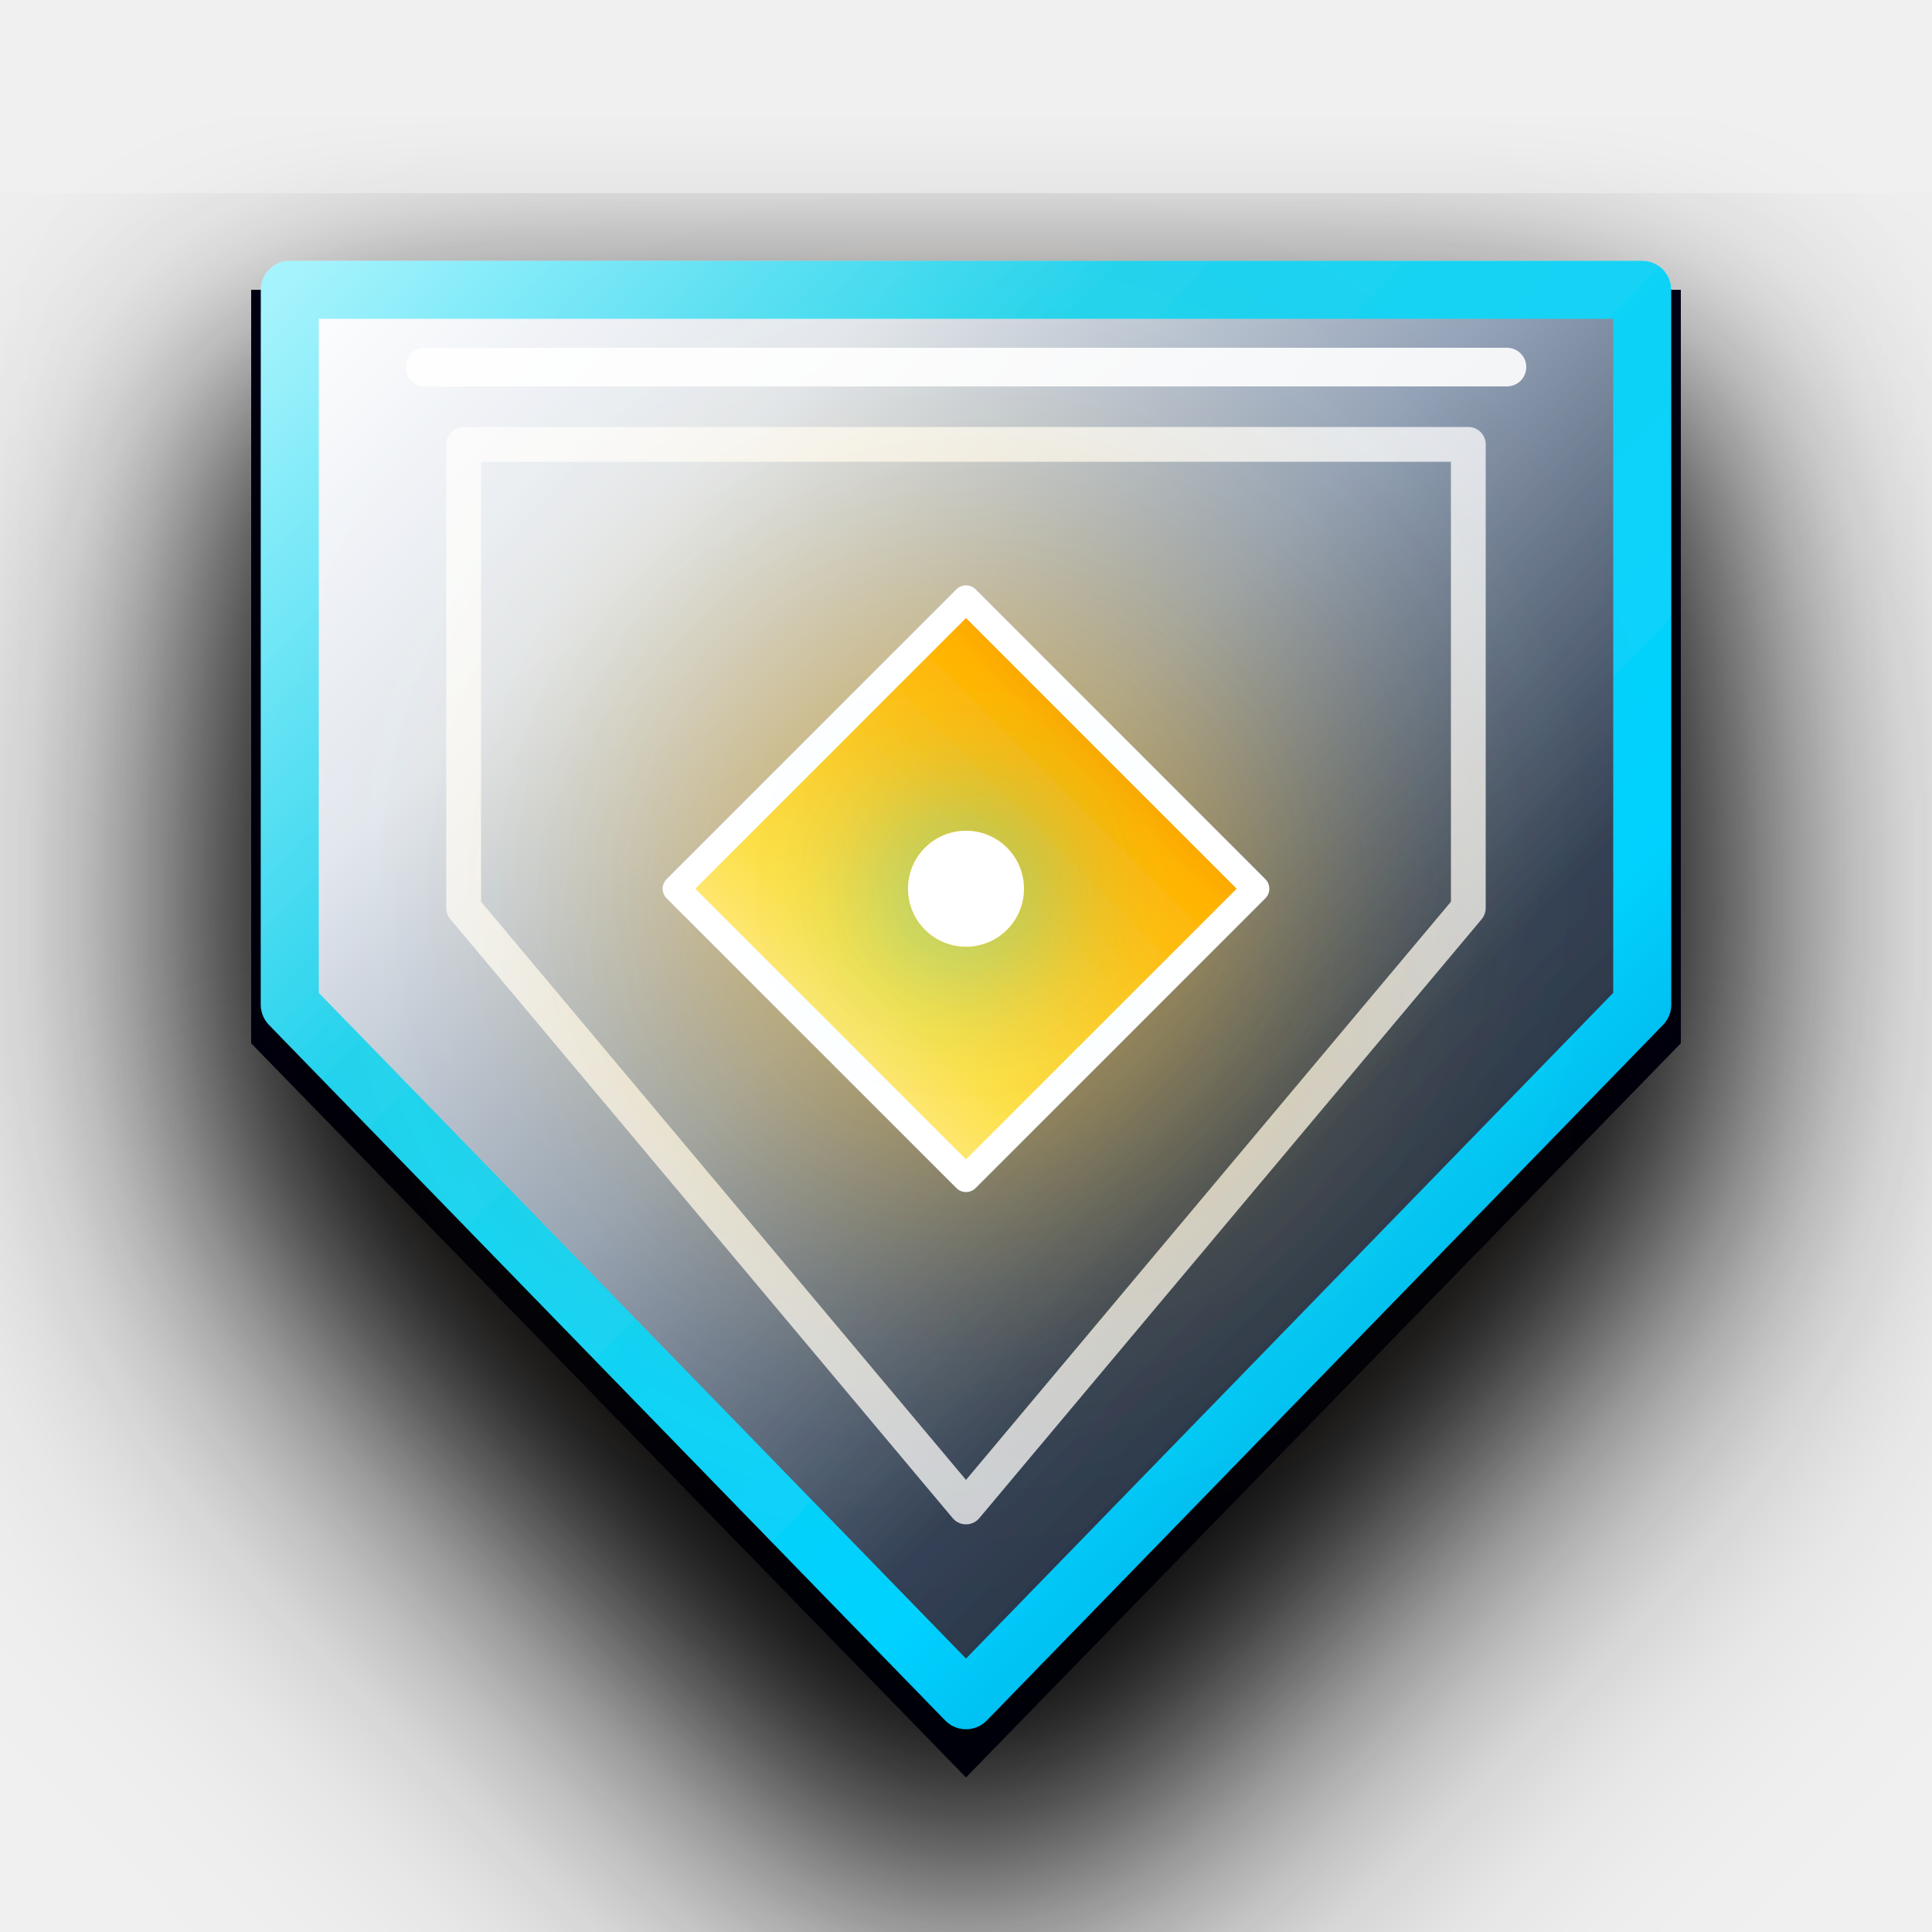
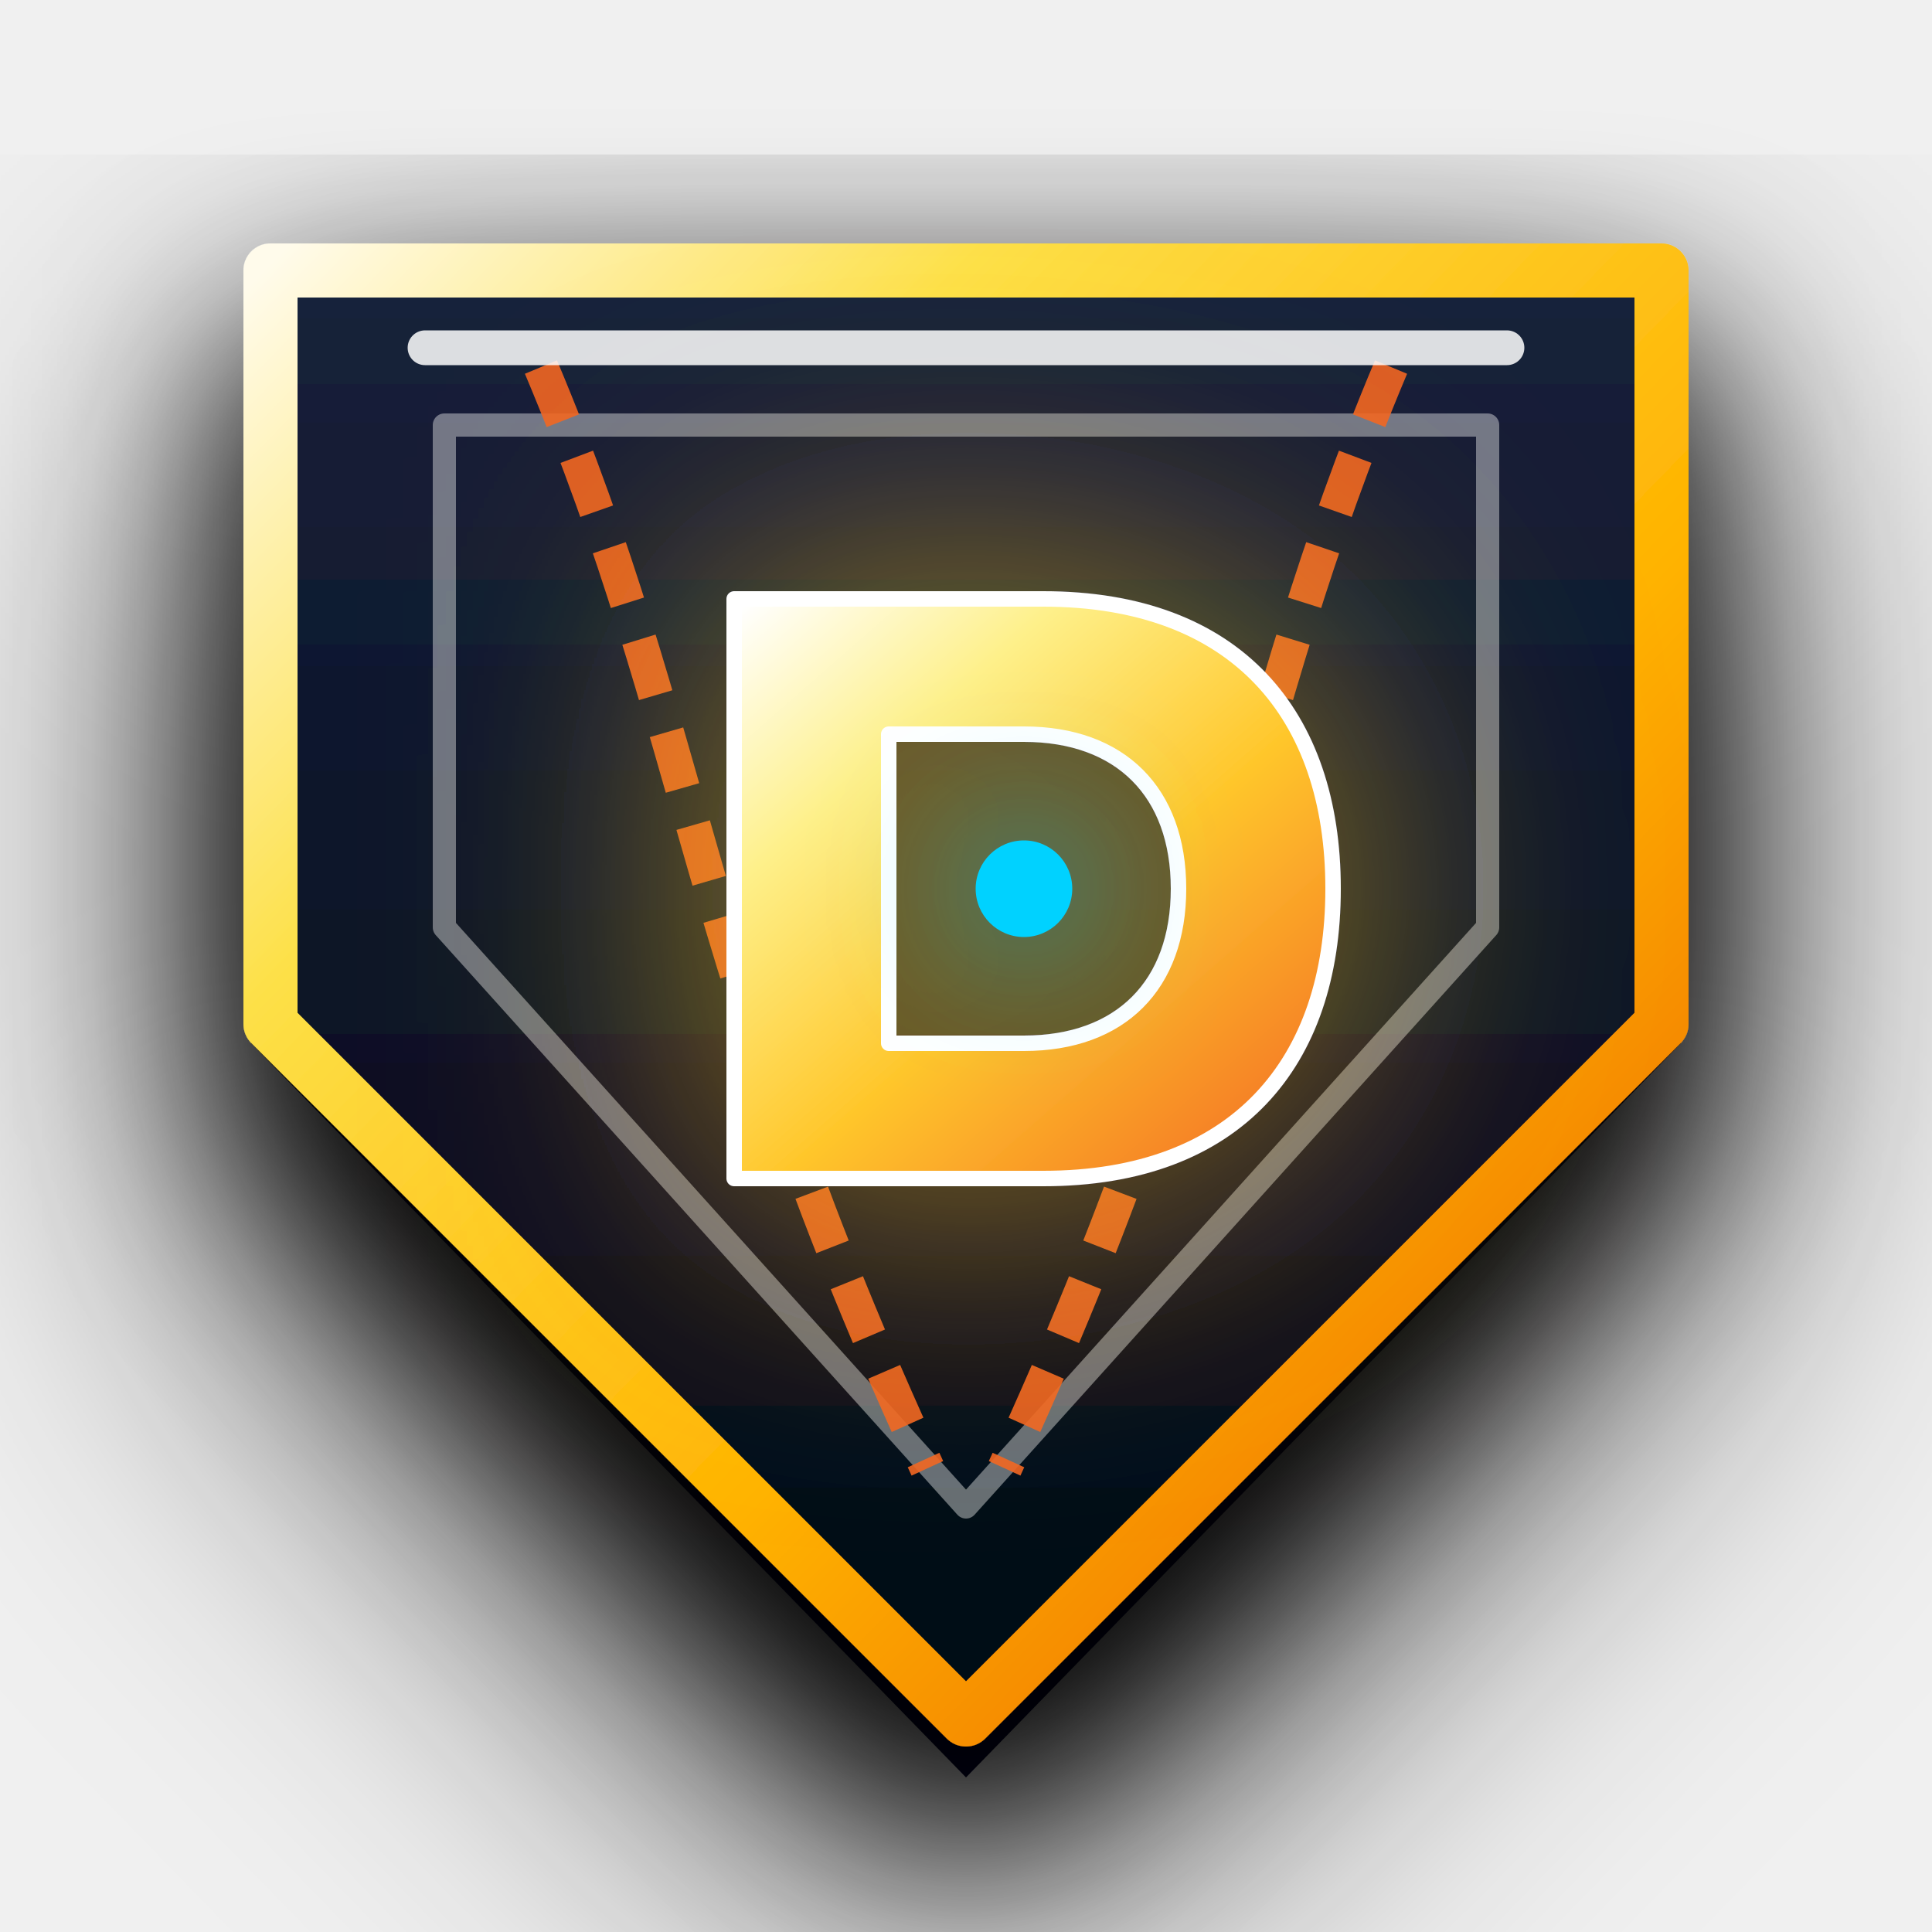
<svg xmlns="http://www.w3.org/2000/svg" viewBox="0 0 100 100" width="100%" height="100%">
  <defs>
-     <linearGradient id="plateChromeBody" x1="0%" y1="0%" x2="100%" y2="100%">
-       <stop offset="0%" stop-color="#FFFFFF" />
-       <stop offset="22%" stop-color="#E2E8F0" />
-       <stop offset="45%" stop-color="#94A3B8" />
-       <stop offset="68%" stop-color="#334155" />
-       <stop offset="85%" stop-color="#1E293B" />
-       <stop offset="100%" stop-color="#0F172A" />
+     <linearGradient id="plateObsidianBase" x1="50" y1="12" x2="50" y2="92" gradientUnits="userSpaceOnUse">
+       <stop offset="0%" stop-color="#18233C" />
+       <stop offset="45%" stop-color="#0B1328" />
+       <stop offset="100%" stop-color="#030712" />
    </linearGradient>
-     <linearGradient id="plateCyanGlow" x1="0%" y1="0%" x2="100%" y2="100%">
-       <stop offset="0%" stop-color="#A5F3FC" />
-       <stop offset="30%" stop-color="#22D3EE" />
-       <stop offset="70%" stop-color="#00D2FF" />
-       <stop offset="100%" stop-color="#0284C7" />
-     </linearGradient>
-     <linearGradient id="plateGoldAccent" x1="0%" y1="100%" x2="100%" y2="0%">
+     <linearGradient id="plateGoldBorder" x1="0%" y1="0%" x2="100%" y2="100%">
      <stop offset="0%" stop-color="#FFFBEB" />
-       <stop offset="35%" stop-color="#FDE047" />
-       <stop offset="70%" stop-color="#FFB300" />
+       <stop offset="25%" stop-color="#FDE047" />
+       <stop offset="60%" stop-color="#FFB300" />
      <stop offset="100%" stop-color="#EA580C" />
    </linearGradient>
-     <filter id="plateNeonDrop" x="-30%" y="-30%" width="160%" height="160%">
-       <feDropShadow dx="0" dy="0" stdDeviation="4" flood-color="#00D2FF" flood-opacity="0.85" />
-       <feDropShadow dx="0" dy="6" stdDeviation="6" flood-color="#000000" flood-opacity="0.95" />
+     <linearGradient id="monogramGold" x1="40" y1="30" x2="68" y2="62" gradientUnits="userSpaceOnUse">
+       <stop offset="0%" stop-color="#FFFFFF" />
+       <stop offset="25%" stop-color="#FEF08A" />
+       <stop offset="55%" stop-color="#FFC72C" />
+       <stop offset="100%" stop-color="#F26522" />
+     </linearGradient>
+     <filter id="plateGoldDrop" x="-30%" y="-30%" width="160%" height="160%">
+       <feDropShadow dx="0" dy="0" stdDeviation="3.5" flood-color="#FFC72C" flood-opacity="0.8" />
+       <feDropShadow dx="0" dy="5" stdDeviation="5" flood-color="#000000" flood-opacity="0.95" />
    </filter>
  </defs>
-   <polygon points="50,92 13,54 13,15 87,15 87,54" fill="#020617" filter="drop-shadow(0 10px 18px rgba(0,0,0,0.98))" />
-   <polygon points="50,88 15,52 15,15 85,15 85,52" fill="url(#plateChromeBody)" stroke="url(#plateCyanGlow)" stroke-width="3" stroke-linejoin="round" filter="url(#plateNeonDrop)" />
-   <polygon points="50,78 24,47 24,23 76,23 76,47" fill="none" stroke="rgba(255,255,255,0.75)" stroke-width="1.8" stroke-linejoin="round" />
-   <polygon points="50,31 65,46 50,61 35,46" fill="url(#plateGoldAccent)" stroke="#FFFFFF" stroke-width="1.4" stroke-linejoin="round" filter="drop-shadow(0 0 10px rgba(255,179,0,0.85))" />
-   <circle cx="50" cy="46" r="3" fill="#FFFFFF" filter="drop-shadow(0 0 4px #00D2FF)" />
-   <line x1="22" y1="19" x2="78" y2="19" stroke="#FFFFFF" stroke-width="2" stroke-linecap="round" opacity="0.9" />
+   <polygon points="50,92 13,54 13,14 87,14 87,54" fill="#020617" filter="drop-shadow(0 8px 16px rgba(0,0,0,0.98))" />
+   <polygon points="50,89 14,53 14,14 86,14 86,53" fill="url(#plateObsidianBase)" stroke="url(#plateGoldBorder)" stroke-width="2.8" stroke-linejoin="round" filter="url(#plateGoldDrop)" />
+   <polygon points="50,78 23,48 23,22 77,22 77,48" fill="none" stroke="rgba(255,255,255,0.4)" stroke-width="1.2" stroke-linejoin="round" />
+   <path d="M 28 19 C 36 38, 36 50, 48 76" stroke="#F26522" stroke-width="1.8" stroke-dasharray="3 2" fill="none" opacity="0.9" />
+   <path d="M 72 19 C 64 38, 64 50, 52 76" stroke="#F26522" stroke-width="1.8" stroke-dasharray="3 2" fill="none" opacity="0.9" />
+   <path d="M 38 31 L 54 31 C 64 31, 69 37, 69 46 C 69 55, 64 61, 54 61 L 38 61 Z M 46 38 L 46 54 L 53 54 C 58 54, 61 51, 61 46 C 61 41, 58 38, 53 38 Z" fill="url(#monogramGold)" stroke="#FFFFFF" stroke-width="0.8" stroke-linejoin="round" filter="drop-shadow(0 0 8px rgba(255,199,44,0.75))" />
+   <circle cx="53" cy="46" r="2.5" fill="#00D2FF" filter="drop-shadow(0 0 4px #00D2FF)" />
+   <line x1="22" y1="18" x2="78" y2="18" stroke="#FFFFFF" stroke-width="1.8" stroke-linecap="round" opacity="0.85" />
</svg>
